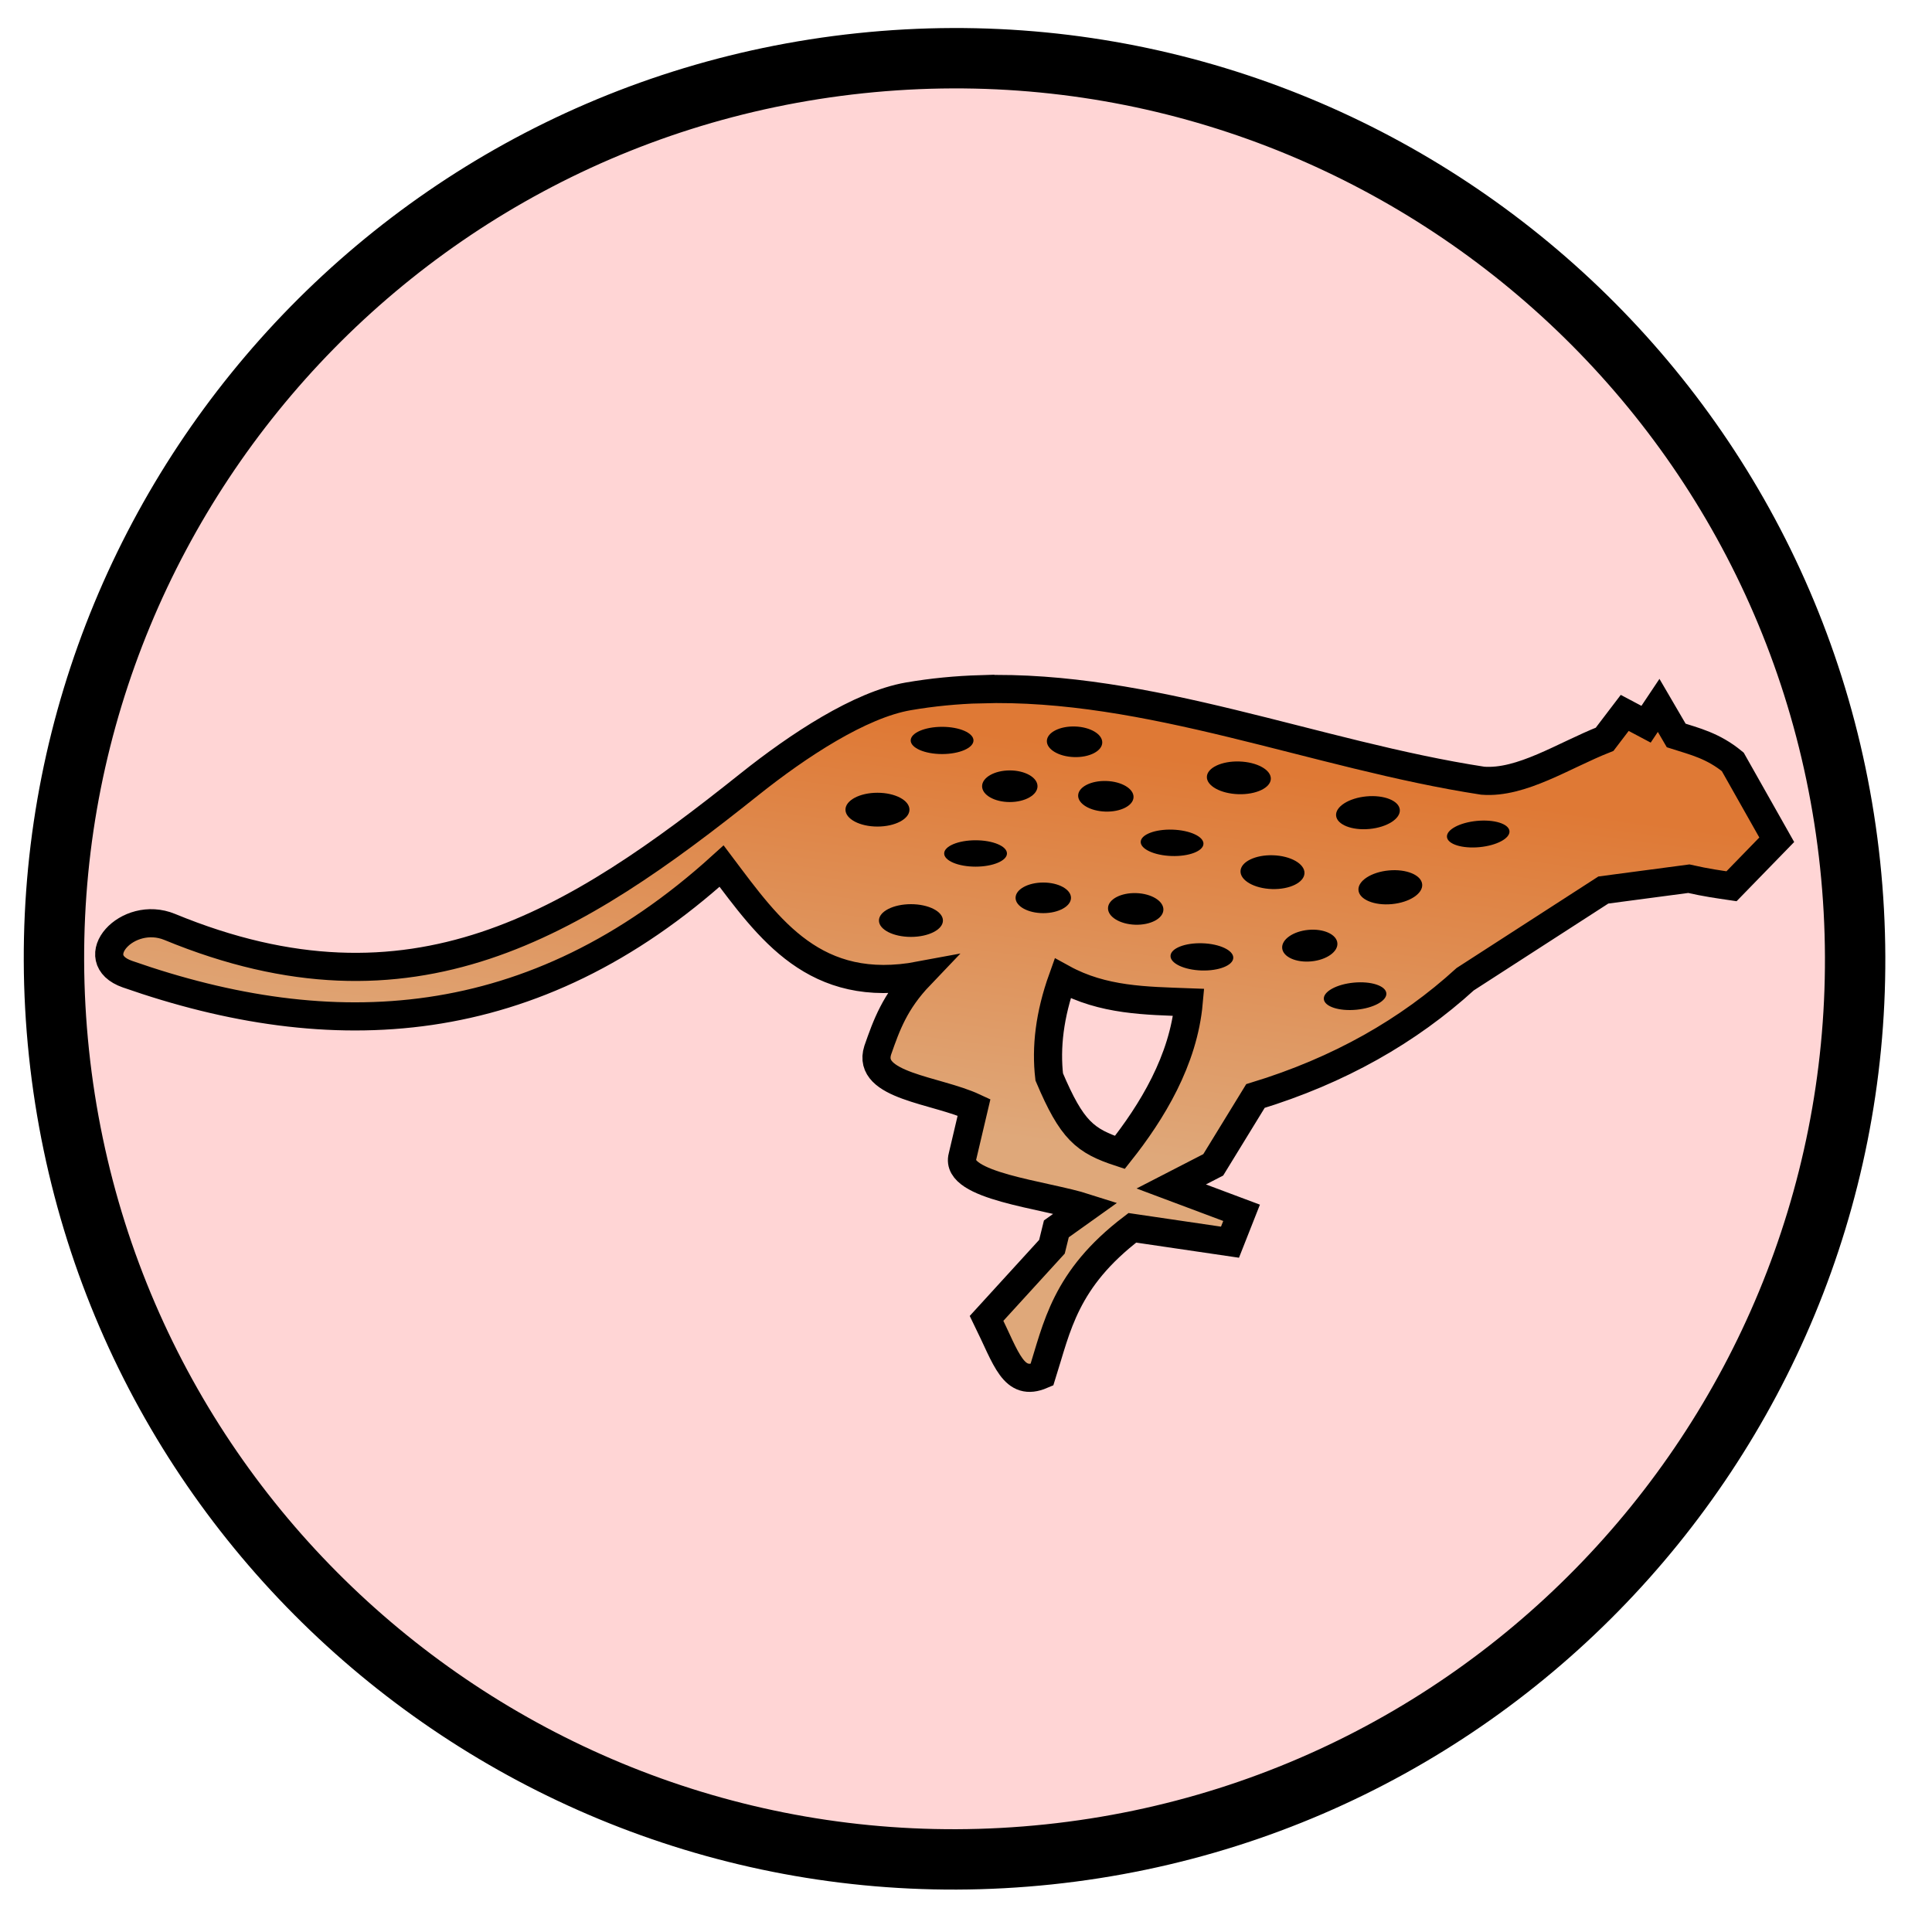
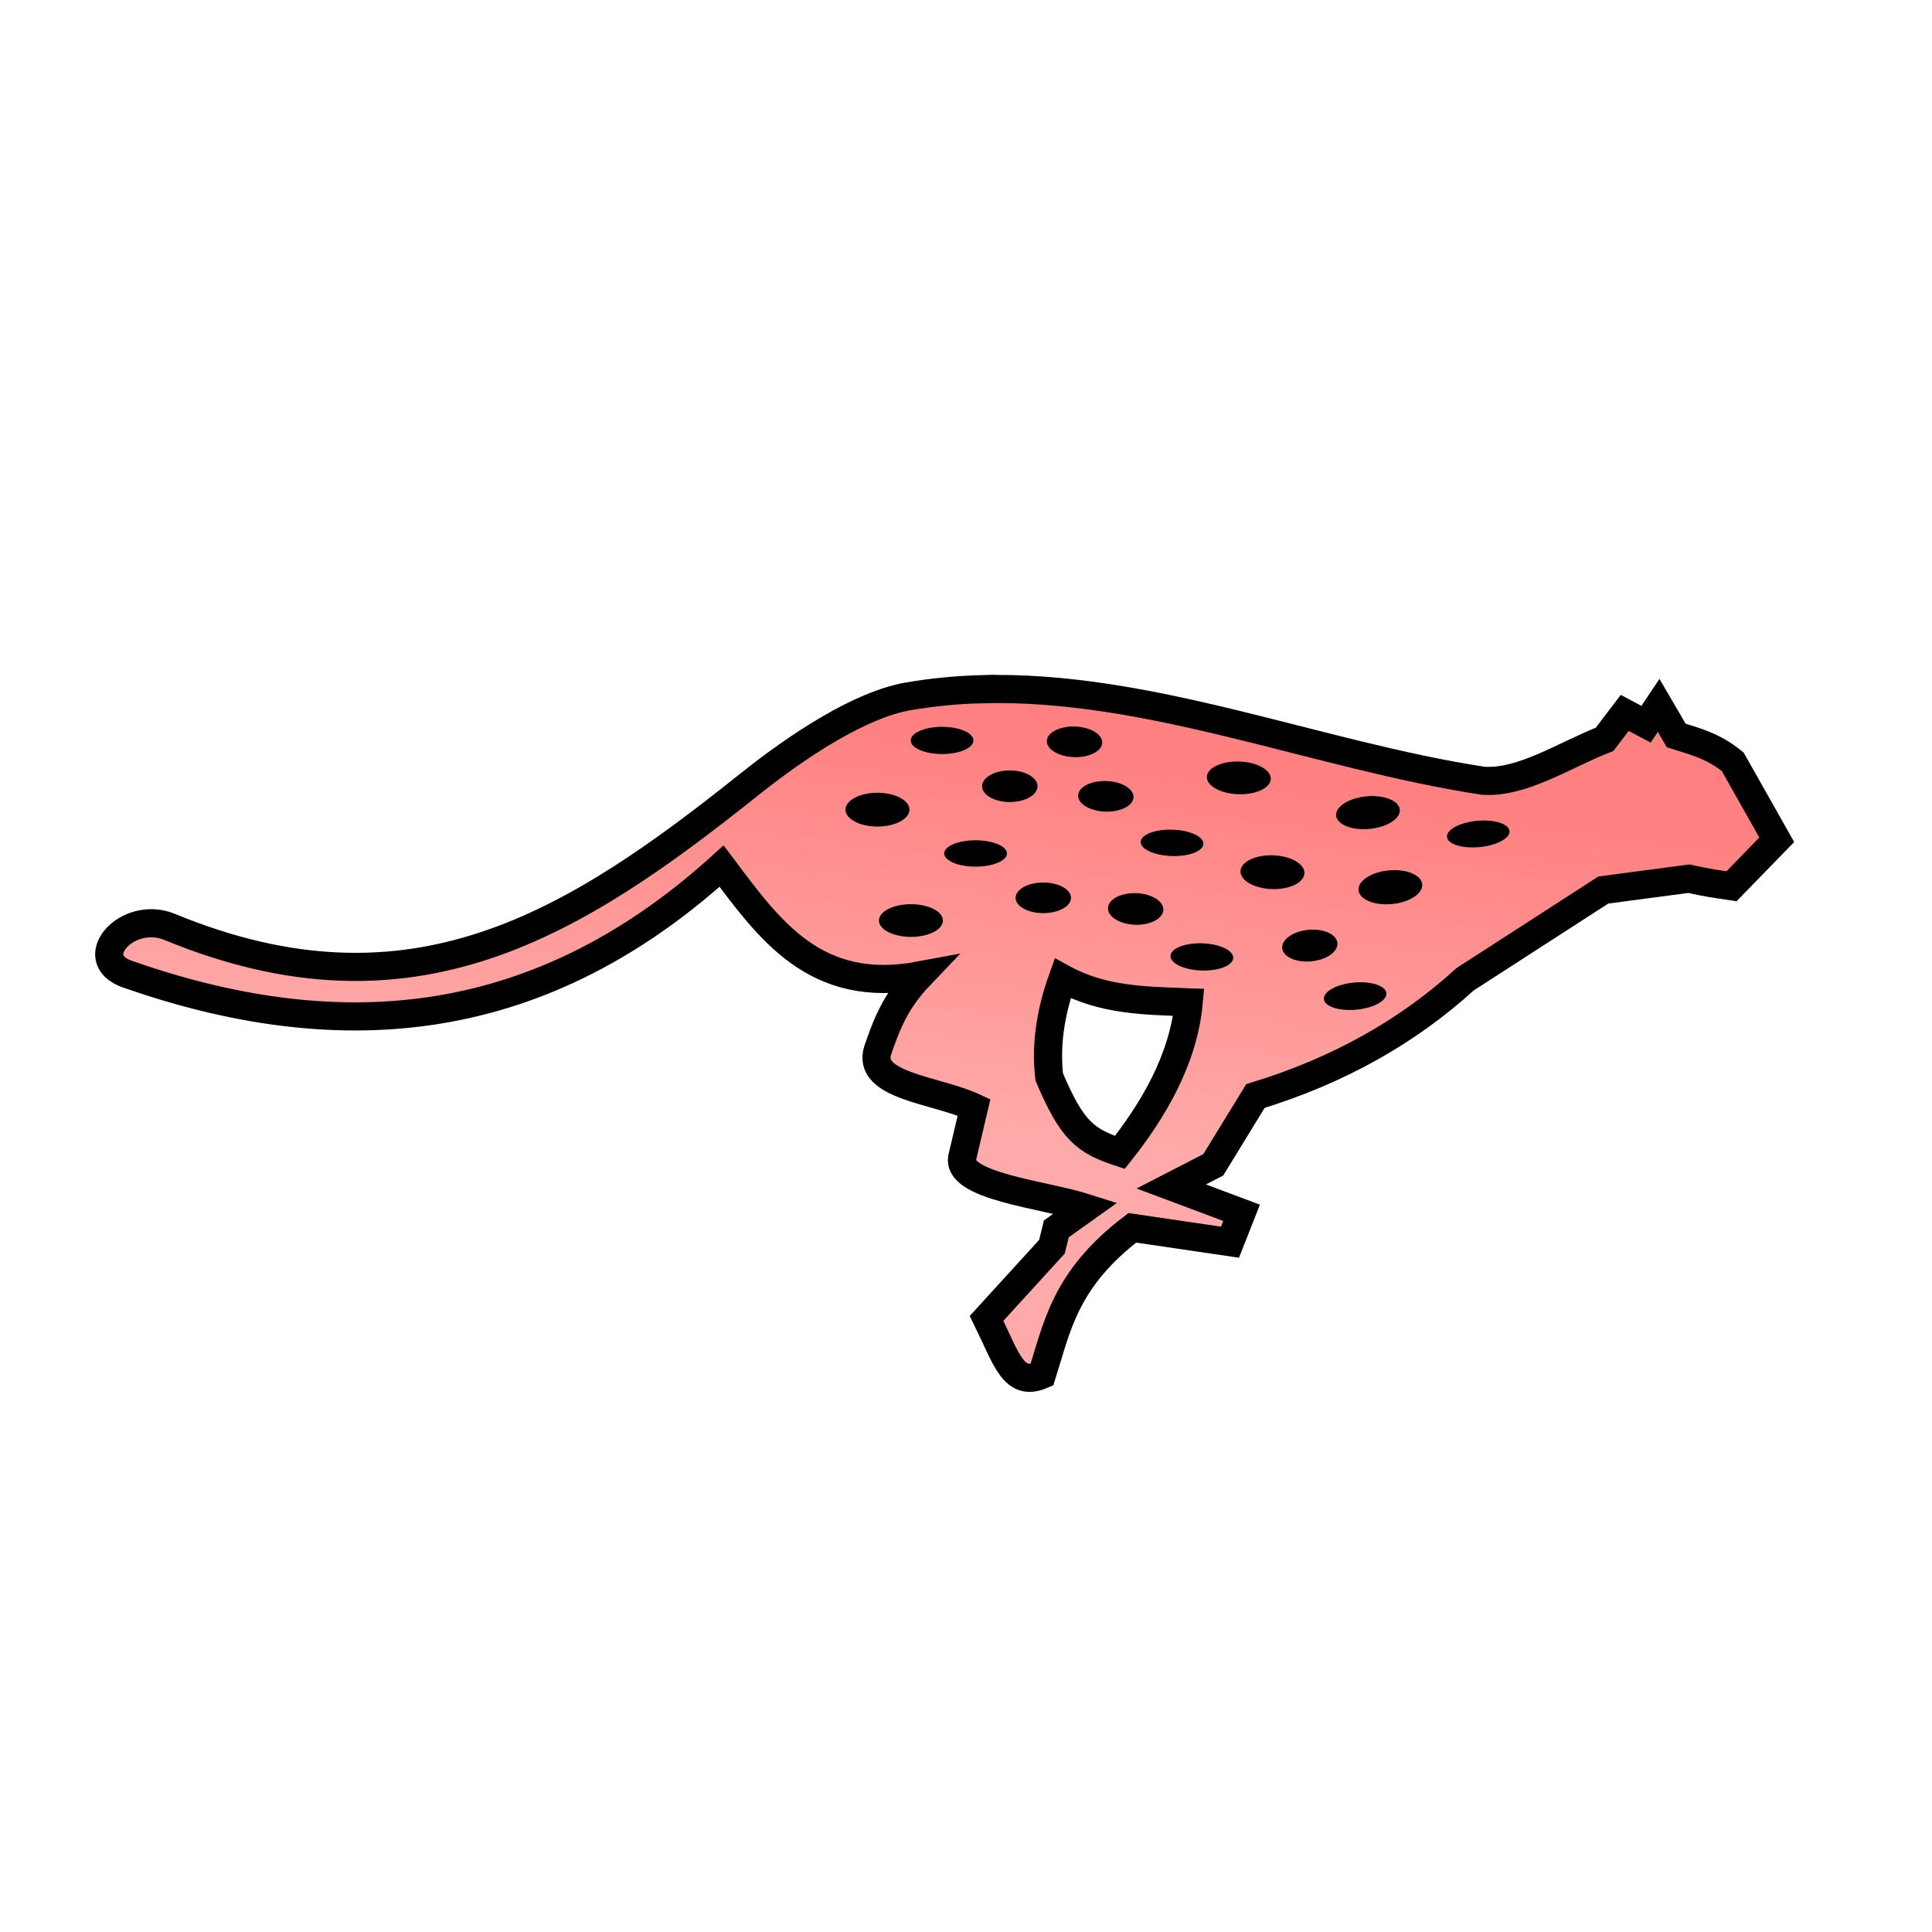
- <svg xmlns="http://www.w3.org/2000/svg" xmlns:xlink="http://www.w3.org/1999/xlink" viewBox="0 0 64 64">
+ <svg xmlns="http://www.w3.org/2000/svg" version="1.1" viewBox="0 0 64 64">
  <defs>
-     <linearGradient id="cheetahGrad">
-       <stop offset="0" stop-color="#dfa87a" />
-       <stop offset="1" stop-color="#df7935" />
+     <linearGradient id="linearGradient849" x1="114.29" x2="116.16" y1="39.977" y2="25.964" gradientTransform="matrix(.93207 0 0 .93207 -69.428 .913)" gradientUnits="userSpaceOnUse">
+       <stop stop-color="#faa" offset="0" />
+       <stop stop-color="#ff8080" offset="1" />
    </linearGradient>
-     <linearGradient id="linearGradient849" x1="114.289" x2="116.161" y1="39.977" y2="25.964" gradientTransform="matrix(.93207 0 0 .93207 -69.428 .913)" gradientUnits="userSpaceOnUse" xlink:href="#cheetahGrad" />
  </defs>
-   <ellipse cx="28.125" cy="34.895" fill="#ffd5d5" fill-rule="evenodd" stroke="#000" stroke-width="2" color="#000" style="isolation:auto;mix-blend-mode:normal;solid-color:#000;solid-opacity:1" overflow="visible" rx="29.831" ry="29.831" transform="rotate(-6.004)" />
-   <path fill="url(#linearGradient849)" fill-rule="evenodd" stroke="#000" stroke-width=".932" d="M32.475 22.831c-.796.024-1.592.1-2.388.237-1.595.276-3.643 1.622-5.269 2.92-5.777 4.611-11.145 8.037-19.193 4.719-1.412-.583-2.855 1.056-1.403 1.563 6.753 2.363 13.432 2.086 19.682-3.579 1.576 2.094 3.09 4.276 6.574 3.621-.836.875-1.11 1.642-1.402 2.478-.38 1.188 1.937 1.307 3.191 1.891l-.384 1.63c-.269.982 2.7 1.256 4.087 1.7l-.977.697-.146.592-2.165 2.372c.672 1.367.885 2.278 1.832 1.873.504-1.591.758-3.167 2.996-4.872l3.235.476.384-.973-2.33-.873 1.391-.716 1.398-2.28c2.779-.848 5.072-2.159 6.949-3.87l4.576-2.954 2.831-.375c.58.132.988.187 1.415.25l1.498-1.54-1.457-2.58c-.65-.535-1.26-.678-1.873-.874l-.582-.997-.417.624-.707-.375-.666.874c-1.354.535-2.752 1.471-4.036 1.372-5.534-.85-11.075-3.196-16.644-3.03zM35.2 32.41c1.34.737 2.762.74 4.178.793-.172 1.921-1.218 3.632-2.281 4.972-1.16-.382-1.588-.727-2.34-2.5-.113-.976.008-2.053.443-3.265z" />
-   <ellipse cx="31.208" cy="24.528" paint-order="stroke fill markers" rx="1.04" ry=".451" />
-   <ellipse cx="33.451" cy="26.045" paint-order="stroke fill markers" rx=".918" ry=".524" />
-   <ellipse cx="29.067" cy="26.821" paint-order="stroke fill markers" rx="1.06" ry=".56" />
-   <ellipse cx="32.317" cy="28.272" paint-order="stroke fill markers" rx="1.04" ry=".437" />
-   <ellipse cx="34.56" cy="29.742" paint-order="stroke fill markers" rx=".918" ry=".507" />
-   <ellipse cx="30.176" cy="30.494" paint-order="stroke fill markers" rx="1.06" ry=".542" />
-   <ellipse cx="-40.816" cy="-30.397" paint-order="stroke fill markers" rx="1.04" ry=".451" transform="rotate(-178.152)" />
-   <ellipse cx="-38.573" cy="-28.88" paint-order="stroke fill markers" rx=".918" ry=".524" transform="rotate(-178.152)" />
-   <ellipse cx="-43.063" cy="-27.517" paint-order="stroke fill markers" rx="1.06" ry=".56" transform="rotate(-178.152)" />
-   <ellipse cx="-39.707" cy="-26.653" paint-order="stroke fill markers" rx="1.04" ry=".437" transform="rotate(-178.152)" />
-   <ellipse cx="-37.464" cy="-25.183" paint-order="stroke fill markers" rx=".918" ry=".507" transform="rotate(-178.152)" />
-   <ellipse cx="-41.848" cy="-24.43" paint-order="stroke fill markers" rx="1.06" ry=".542" transform="rotate(-178.152)" />
-   <ellipse cx="-36.37" cy="-23.412" paint-order="stroke fill markers" rx=".918" ry=".507" transform="rotate(-178.152)" />
-   <ellipse cx="-41.592" cy="-37.069" paint-order="stroke fill markers" rx="1.04" ry=".451" transform="rotate(174.612)" />
-   <ellipse cx="-40.255" cy="-35.261" paint-order="stroke fill markers" rx=".918" ry=".524" transform="rotate(174.612)" />
-   <ellipse cx="-43.093" cy="-33.587" paint-order="stroke fill markers" rx="1.06" ry=".56" transform="rotate(174.612)" />
-   <ellipse cx="-46.157" cy="-32.104" paint-order="stroke fill markers" rx="1.04" ry=".437" transform="rotate(174.612)" />
-   <ellipse cx="-42.587" cy="-31.057" paint-order="stroke fill markers" rx="1.06" ry=".542" transform="rotate(174.612)" />
+   <path d="M32.475 22.831c-.796.024-1.592.1-2.388.237-1.595.276-3.643 1.622-5.269 2.92-5.777 4.611-11.145 8.037-19.193 4.719-1.412-.583-2.855 1.056-1.403 1.563 6.753 2.363 13.432 2.086 19.682-3.579 1.576 2.094 3.09 4.276 6.574 3.621-.836.875-1.11 1.642-1.402 2.478-.38 1.188 1.937 1.307 3.191 1.891l-.384 1.63c-.269.982 2.7 1.256 4.087 1.7l-.977.697-.146.592-2.165 2.372c.672 1.367.885 2.278 1.832 1.873.504-1.591.758-3.167 2.996-4.872l3.235.476.384-.973-2.33-.873 1.391-.716 1.398-2.28c2.779-.848 5.072-2.159 6.949-3.87l4.576-2.954 2.831-.375c.58.132.988.187 1.415.25l1.498-1.54-1.457-2.58c-.65-.535-1.26-.678-1.873-.874l-.582-.997-.417.624-.707-.375-.666.874c-1.354.535-2.752 1.471-4.036 1.372-5.534-.85-11.075-3.196-16.644-3.03zM35.2 32.41c1.34.737 2.762.74 4.178.793-.172 1.921-1.218 3.632-2.281 4.972-1.16-.382-1.588-.727-2.34-2.5-.113-.976.008-2.053.443-3.265z" fill="url(#linearGradient849)" fill-rule="evenodd" stroke="#000" stroke-width=".932" />
+   <ellipse cx="31.208" cy="24.528" rx="1.04" ry=".451" paint-order="stroke fill markers" />
+   <ellipse cx="33.451" cy="26.045" rx=".918" ry=".524" paint-order="stroke fill markers" />
+   <ellipse cx="29.067" cy="26.821" rx="1.06" ry=".56" paint-order="stroke fill markers" />
+   <ellipse cx="32.317" cy="28.272" rx="1.04" ry=".437" paint-order="stroke fill markers" />
+   <ellipse cx="34.56" cy="29.742" rx=".918" ry=".507" paint-order="stroke fill markers" />
+   <ellipse cx="30.176" cy="30.494" rx="1.06" ry=".542" paint-order="stroke fill markers" />
+   <ellipse transform="rotate(181.85)" cx="-40.816" cy="-30.397" rx="1.04" ry=".451" paint-order="stroke fill markers" />
+   <ellipse transform="rotate(181.85)" cx="-38.573" cy="-28.88" rx=".918" ry=".524" paint-order="stroke fill markers" />
+   <ellipse transform="rotate(181.85)" cx="-43.063" cy="-27.517" rx="1.06" ry=".56" paint-order="stroke fill markers" />
+   <ellipse transform="rotate(181.85)" cx="-39.707" cy="-26.653" rx="1.04" ry=".437" paint-order="stroke fill markers" />
+   <ellipse transform="rotate(181.85)" cx="-37.464" cy="-25.183" rx=".918" ry=".507" paint-order="stroke fill markers" />
+   <ellipse transform="rotate(181.85)" cx="-41.848" cy="-24.43" rx="1.06" ry=".542" paint-order="stroke fill markers" />
+   <ellipse transform="rotate(181.85)" cx="-36.37" cy="-23.412" rx=".918" ry=".507" paint-order="stroke fill markers" />
+   <ellipse transform="rotate(174.61)" cx="-41.592" cy="-37.069" rx="1.04" ry=".451" paint-order="stroke fill markers" />
+   <ellipse transform="rotate(174.61)" cx="-40.255" cy="-35.261" rx=".918" ry=".524" paint-order="stroke fill markers" />
+   <ellipse transform="rotate(174.61)" cx="-43.093" cy="-33.587" rx="1.06" ry=".56" paint-order="stroke fill markers" />
+   <ellipse transform="rotate(174.61)" cx="-46.157" cy="-32.104" rx="1.04" ry=".437" paint-order="stroke fill markers" />
+   <ellipse transform="rotate(174.61)" cx="-42.587" cy="-31.057" rx="1.06" ry=".542" paint-order="stroke fill markers" />
</svg>
